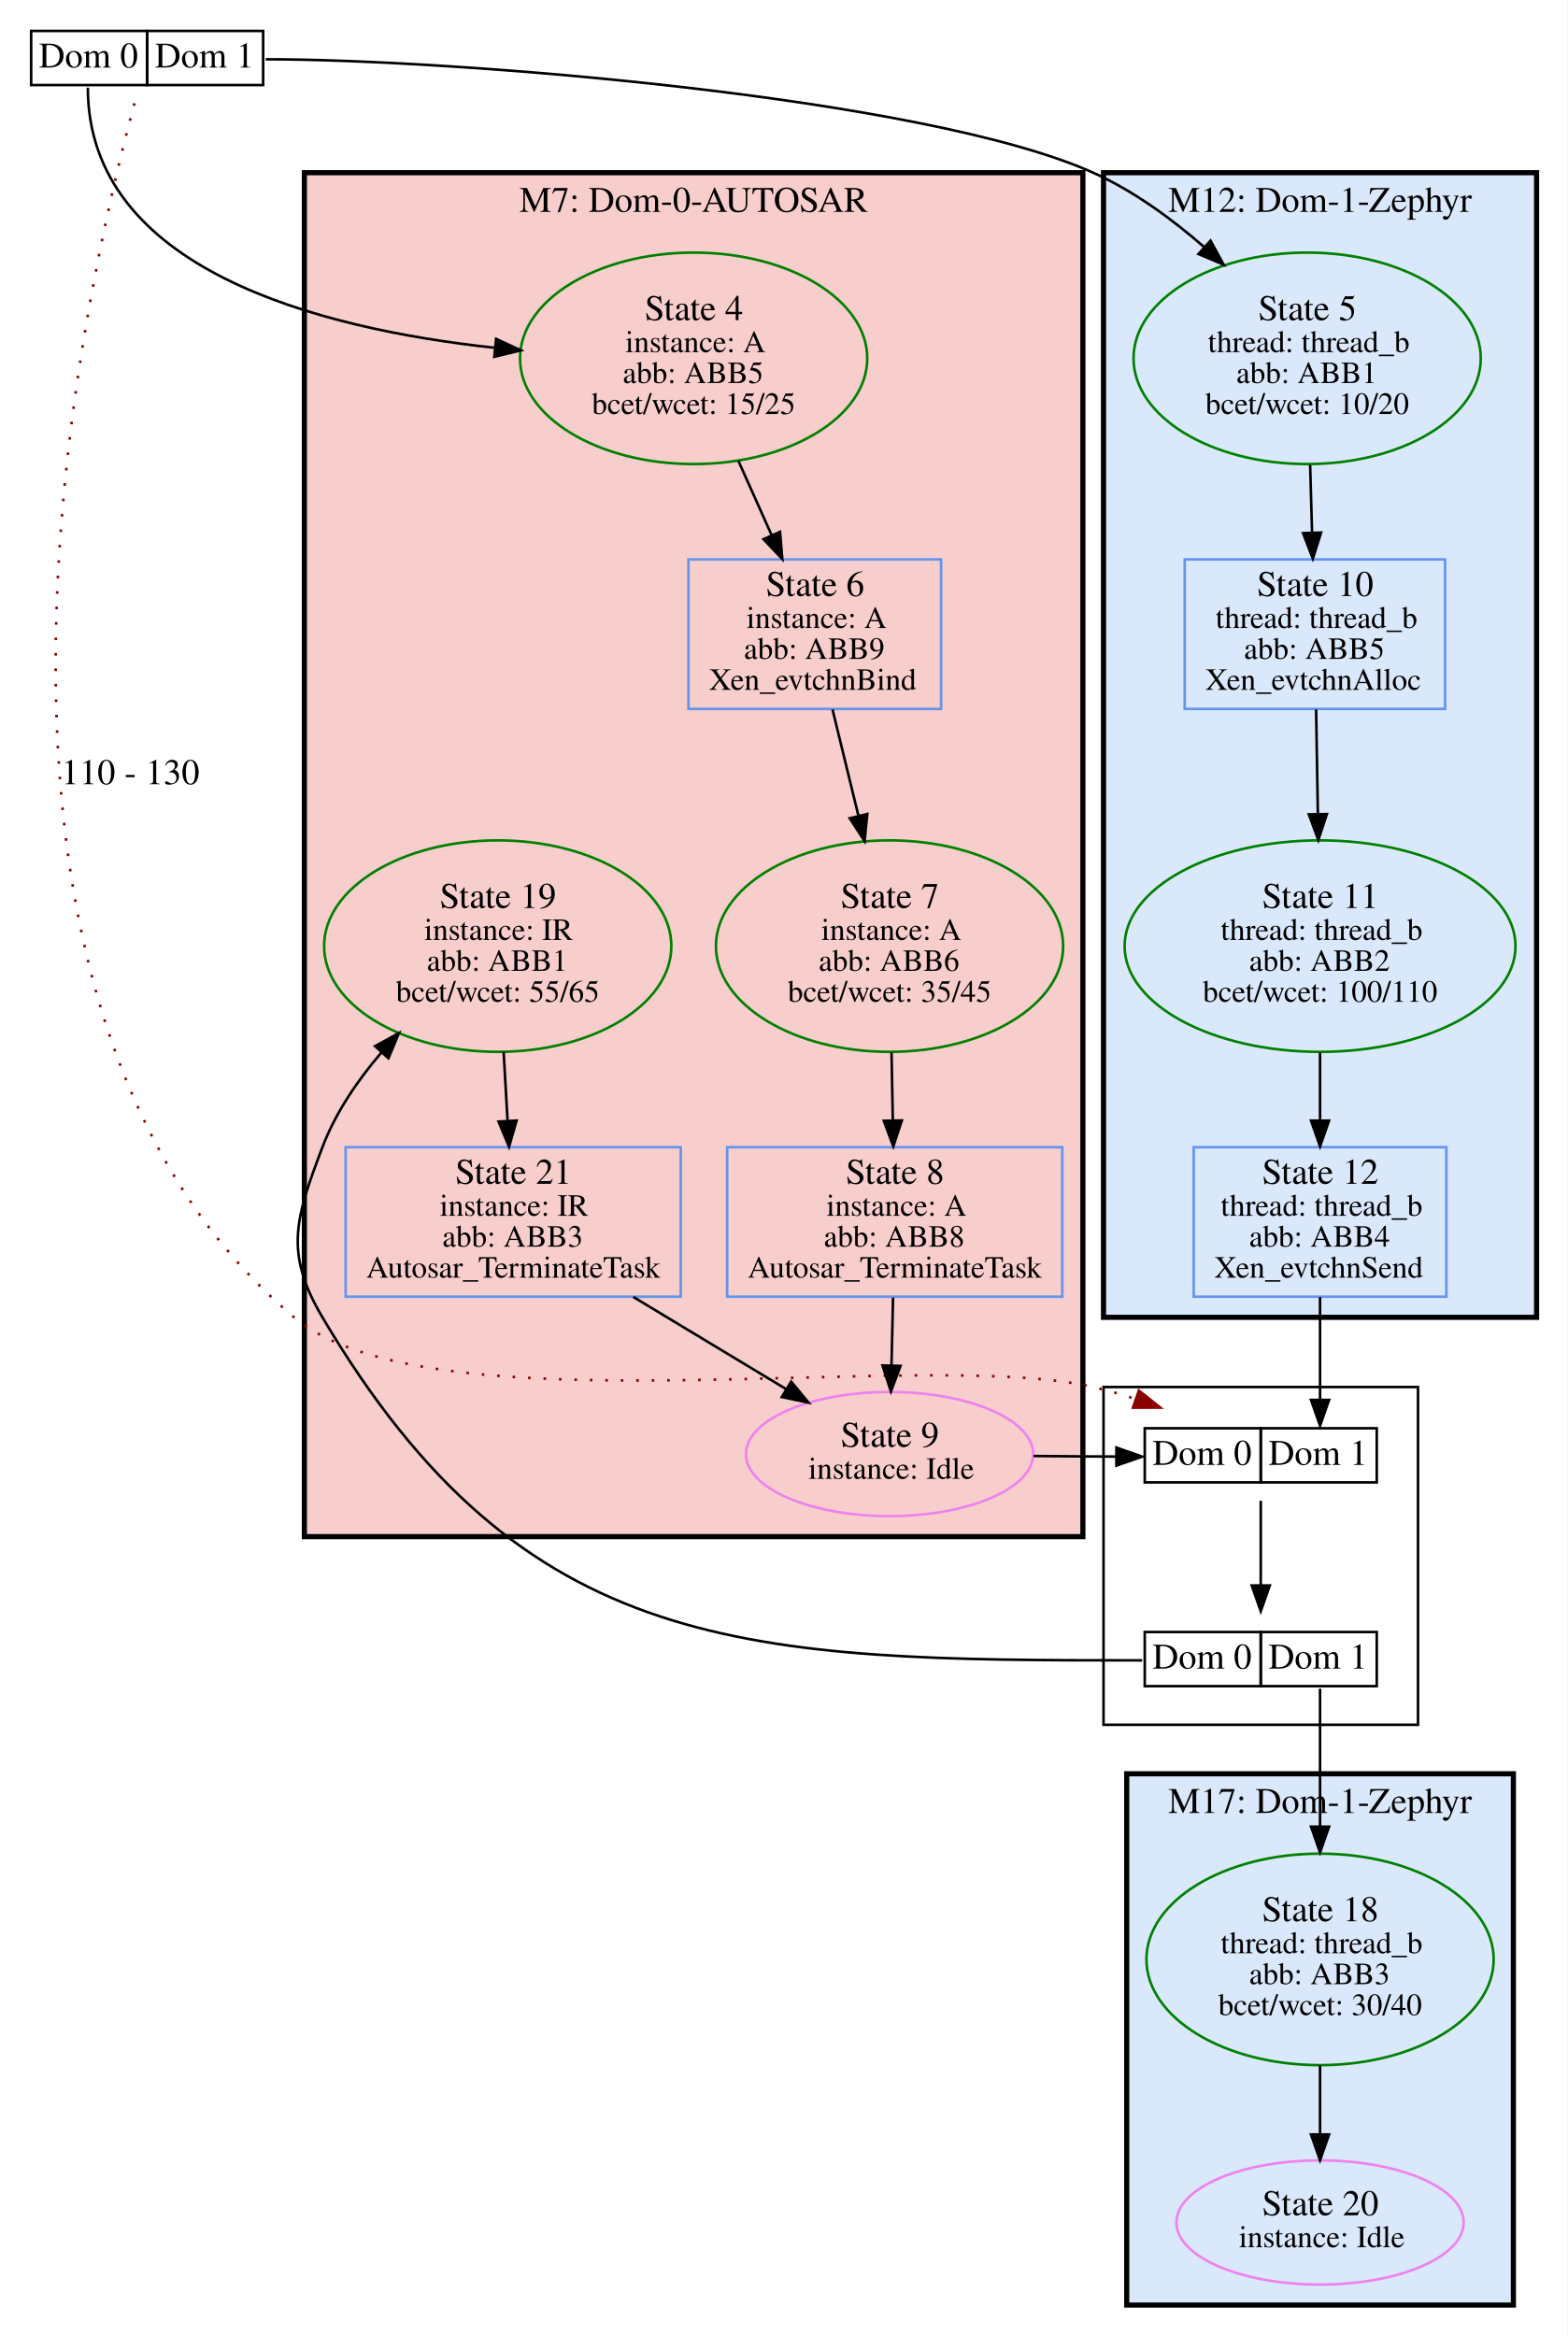
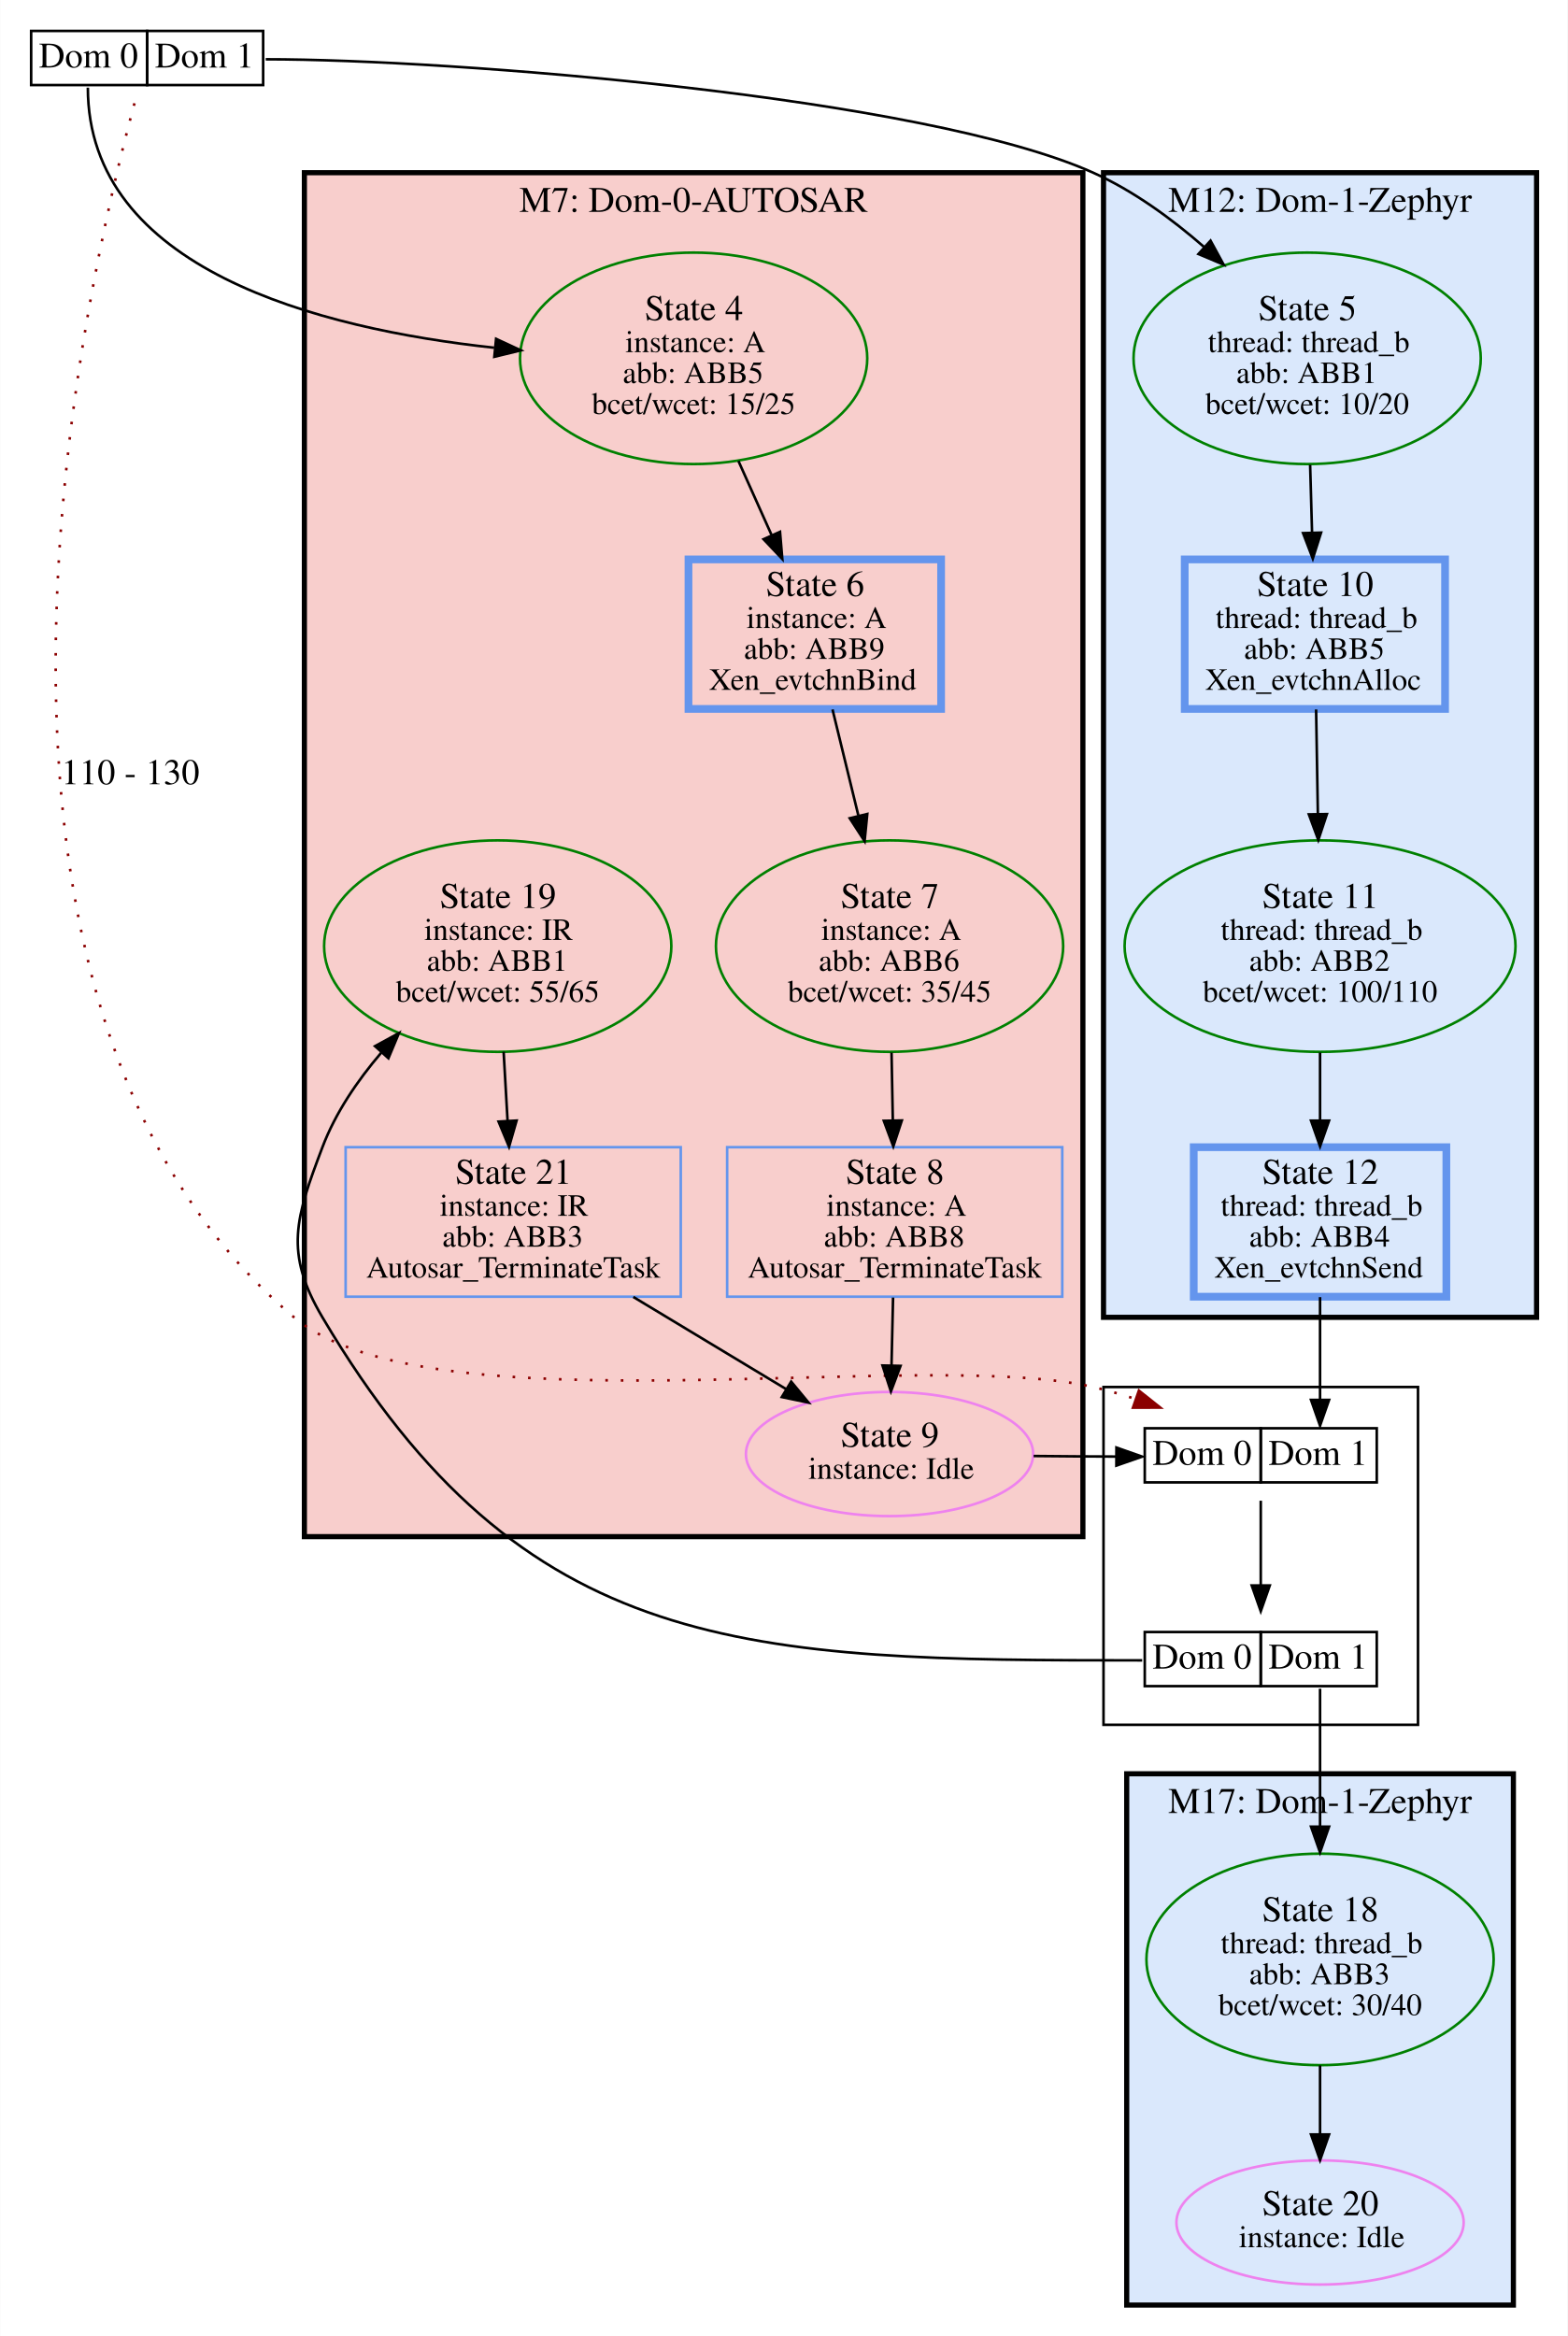
<svg xmlns="http://www.w3.org/2000/svg" xmlns:xlink="http://www.w3.org/1999/xlink" width="608pt" height="906pt" viewBox="0.00 0.00 608.00 906.24">
  <g id="graph0" class="graph" transform="scale(1 1) rotate(0) translate(4 902.24)">
    <polygon fill="white" stroke="transparent" points="-4,4 -4,-902.24 604,-902.24 604,4 -4,4" />
    <g id="clust1" class="cluster">
      <polygon fill="#f8cecc" stroke="black" stroke-width="2" points="114,-306.11 114,-835.24 416,-835.24 416,-306.11 114,-306.11" />
      <text text-anchor="middle" x="265" y="-820.04" font-family="Times,serif" font-size="14.00">M7: Dom-0-AUTOSAR</text>
    </g>
    <g id="clust2" class="cluster">
      <polygon fill="#dae8fc" stroke="black" stroke-width="2" points="424,-391.19 424,-835.24 592,-835.24 592,-391.19 424,-391.19" />
      <text text-anchor="middle" x="508" y="-820.04" font-family="Times,serif" font-size="14.00">M12: Dom-1-Zephyr</text>
    </g>
    <g id="clust3" class="cluster">
      <polygon fill="#dae8fc" stroke="black" stroke-width="2" points="433,-8 433,-214.11 583,-214.11 583,-8 433,-8" />
      <text text-anchor="middle" x="508" y="-198.91" font-family="Times,serif" font-size="14.00">M17: Dom-1-Zephyr</text>
    </g>
    <g id="clust4" class="cluster">
      <polygon fill="none" stroke="black" points="424,-233.11 424,-364.15 546,-364.15 546,-233.11 424,-233.11" />
    </g>
    <g id="node1" class="node">
      <g id="a_node1">
        <a xlink:title="1">
          <polygon fill="none" stroke="black" points="8,-869.24 8,-890.24 53,-890.24 53,-869.24 8,-869.24" />
          <text text-anchor="start" x="11" y="-876.04" font-family="Times,serif" font-size="14.00">Dom 0</text>
          <polygon fill="none" stroke="black" points="53,-869.24 53,-890.24 98,-890.24 98,-869.24 53,-869.24" />
          <text text-anchor="start" x="56" y="-876.04" font-family="Times,serif" font-size="14.00">Dom 1</text>
        </a>
      </g>
    </g>
    <g id="node2" class="node">
      <g id="a_node2">
        <a xlink:title="2">
          <ellipse fill="none" stroke="green" cx="265" cy="-763.23" rx="67.35" ry="41.02" />
          <text text-anchor="start" x="246" y="-778.03" font-family="Times,serif" font-size="14.00">State 4</text>
          <text text-anchor="start" x="238.5" y="-765.63" font-family="Times,serif" font-size="12.00">instance: A</text>
          <text text-anchor="start" x="237.5" y="-753.63" font-family="Times,serif" font-size="12.00">abb: ABB5</text>
          <text text-anchor="start" x="225.5" y="-741.63" font-family="Times,serif" font-size="12.00">bcet/wcet: 15/25</text>
        </a>
      </g>
    </g>
    <g id="edge1" class="edge">
      <path fill="none" stroke="black" d="M30,-868.24C30,-797.9 119.13,-774.75 187.61,-767.34" />
      <polygon fill="black" stroke="black" points="188.36,-770.78 197.97,-766.32 187.68,-763.82 188.36,-770.78" />
    </g>
    <g id="node9" class="node">
      <g id="a_node9">
        <a xlink:title="8">
          <ellipse fill="none" stroke="green" cx="503" cy="-763.23" rx="67.35" ry="41.02" />
          <text text-anchor="start" x="484" y="-778.03" font-family="Times,serif" font-size="14.00">State 5</text>
          <text text-anchor="start" x="464.5" y="-765.63" font-family="Times,serif" font-size="12.00">thread: thread_b</text>
          <text text-anchor="start" x="475.5" y="-753.63" font-family="Times,serif" font-size="12.00">abb: ABB1</text>
          <text text-anchor="start" x="463.5" y="-741.63" font-family="Times,serif" font-size="12.00">bcet/wcet: 10/20</text>
        </a>
      </g>
    </g>
    <g id="edge2" class="edge">
      <path fill="none" stroke="black" d="M99,-879.24C171,-879.24 354.32,-864.73 420,-835.24 435.47,-828.29 450.27,-817.53 462.96,-806.47" />
      <polygon fill="black" stroke="black" points="465.52,-808.88 470.59,-799.58 460.82,-803.69 465.52,-808.88" />
    </g>
    <g id="node15" class="node">
      <g id="a_node15">
        <a xlink:title="13">
          <polygon fill="none" stroke="black" points="440,-327.15 440,-348.15 485,-348.15 485,-327.15 440,-327.15" />
          <text text-anchor="start" x="443" y="-333.95" font-family="Times,serif" font-size="14.00">Dom 0</text>
          <polygon fill="none" stroke="black" points="485,-327.15 485,-348.15 530,-348.15 530,-327.15 485,-327.15" />
          <text text-anchor="start" x="488" y="-333.95" font-family="Times,serif" font-size="14.00">Dom 1</text>
        </a>
      </g>
    </g>
    <g id="edge3" class="edge">
      <path fill="none" stroke="darkred" stroke-dasharray="1,5" d="M48.09,-862.17C28.7,-790.66 -34.7,-513.37 110,-391.19 162.83,-346.58 352.62,-379.72 420,-364.15 425.37,-362.91 430.9,-361.31 436.35,-359.53" />
      <polygon fill="darkred" stroke="darkred" points="437.73,-362.76 446.03,-356.16 435.43,-356.15 437.73,-362.76" />
      <text text-anchor="middle" x="46.5" y="-598.02" font-family="Times,serif" font-size="14.00">110 - 130</text>
    </g>
    <g id="node3" class="node">
      <g id="a_node3">
        <a xlink:title="3">
-           <polygon fill="none" stroke="cornflowerblue" points="361,-685.22 263,-685.22 263,-627.22 361,-627.22 361,-685.22" />
+           <polygon fill="none" stroke="cornflowerblue" stroke-width="3" points="361,-685.22 263,-685.22 263,-627.22 361,-627.22 361,-685.22" />
          <text text-anchor="start" x="293" y="-671.02" font-family="Times,serif" font-size="14.00">State 6</text>
          <text text-anchor="start" x="285.5" y="-658.62" font-family="Times,serif" font-size="12.00">instance: A</text>
          <text text-anchor="start" x="284.5" y="-646.62" font-family="Times,serif" font-size="12.00">abb: ABB9</text>
          <text text-anchor="start" x="271" y="-634.62" font-family="Times,serif" font-size="12.00">Xen_evtchnBind</text>
        </a>
      </g>
    </g>
    <g id="edge4" class="edge">
      <path fill="none" stroke="black" d="M282.37,-723.42C286.56,-714.06 291.03,-704.06 295.2,-694.76" />
      <polygon fill="black" stroke="black" points="298.51,-695.92 299.4,-685.36 292.12,-693.06 298.51,-695.92" />
    </g>
    <g id="node4" class="node">
      <g id="a_node4">
        <a xlink:title="4">
          <ellipse fill="none" stroke="green" cx="341" cy="-535.2" rx="67.35" ry="41.02" />
          <text text-anchor="start" x="322" y="-550" font-family="Times,serif" font-size="14.00">State 7</text>
          <text text-anchor="start" x="314.5" y="-537.6" font-family="Times,serif" font-size="12.00">instance: A</text>
          <text text-anchor="start" x="313.5" y="-525.6" font-family="Times,serif" font-size="12.00">abb: ABB6</text>
          <text text-anchor="start" x="301.5" y="-513.6" font-family="Times,serif" font-size="12.00">bcet/wcet: 35/45</text>
        </a>
      </g>
    </g>
    <g id="edge5" class="edge">
      <path fill="none" stroke="black" d="M318.87,-627.01C321.86,-614.73 325.46,-599.97 328.88,-585.94" />
      <polygon fill="black" stroke="black" points="332.36,-586.46 331.32,-575.91 325.56,-584.8 332.36,-586.46" />
    </g>
    <g id="node5" class="node">
      <g id="a_node5">
        <a xlink:title="5">
          <polygon fill="none" stroke="cornflowerblue" points="408,-457.19 278,-457.19 278,-399.19 408,-399.19 408,-457.19" />
          <text text-anchor="start" x="324" y="-442.99" font-family="Times,serif" font-size="14.00">State 8</text>
          <text text-anchor="start" x="316.5" y="-430.59" font-family="Times,serif" font-size="12.00">instance: A</text>
          <text text-anchor="start" x="315.5" y="-418.59" font-family="Times,serif" font-size="12.00">abb: ABB8</text>
          <text text-anchor="start" x="286" y="-406.59" font-family="Times,serif" font-size="12.00">Autosar_TerminateTask</text>
        </a>
      </g>
    </g>
    <g id="edge6" class="edge">
      <path fill="none" stroke="black" d="M341.77,-493.9C341.93,-485.27 342.11,-476.17 342.27,-467.6" />
      <polygon fill="black" stroke="black" points="345.77,-467.56 342.46,-457.5 338.77,-467.43 345.77,-467.56" />
    </g>
    <g id="node6" class="node">
      <g id="a_node6">
        <a xlink:title="6">
          <ellipse fill="none" stroke="violet" cx="341" cy="-338.15" rx="55.72" ry="24.08" />
          <text text-anchor="start" x="322" y="-340.95" font-family="Times,serif" font-size="14.00">State 9</text>
          <text text-anchor="start" x="309.5" y="-328.55" font-family="Times,serif" font-size="12.00">instance: Idle</text>
        </a>
      </g>
    </g>
    <g id="edge7" class="edge">
      <path fill="none" stroke="black" d="M342.36,-398.85C342.17,-390.49 341.96,-381.26 341.76,-372.6" />
      <polygon fill="black" stroke="black" points="345.26,-372.35 341.53,-362.43 338.26,-372.51 345.26,-372.35" />
    </g>
    <g id="edge8" class="edge">
      <path fill="none" stroke="black" d="M396.89,-337.39C407.31,-337.28 418.29,-337.2 428.93,-337.17" />
      <polygon fill="black" stroke="black" points="429.01,-340.67 439,-337.15 428.99,-333.67 429.01,-340.67" />
    </g>
    <g id="node7" class="node">
      <g id="a_node7">
        <a xlink:title="18">
          <ellipse fill="none" stroke="green" cx="189" cy="-535.2" rx="67.35" ry="41.02" />
          <text text-anchor="start" x="166.5" y="-550" font-family="Times,serif" font-size="14.00">State 19</text>
          <text text-anchor="start" x="160.5" y="-537.6" font-family="Times,serif" font-size="12.00">instance: IR</text>
          <text text-anchor="start" x="161.5" y="-525.6" font-family="Times,serif" font-size="12.00">abb: ABB1</text>
          <text text-anchor="start" x="149.5" y="-513.6" font-family="Times,serif" font-size="12.00">bcet/wcet: 55/65</text>
        </a>
      </g>
    </g>
    <g id="node8" class="node">
      <g id="a_node8">
        <a xlink:title="19">
          <polygon fill="none" stroke="cornflowerblue" points="260,-457.19 130,-457.19 130,-399.19 260,-399.19 260,-457.19" />
          <text text-anchor="start" x="172.5" y="-442.99" font-family="Times,serif" font-size="14.00">State 21</text>
          <text text-anchor="start" x="166.5" y="-430.59" font-family="Times,serif" font-size="12.00">instance: IR</text>
          <text text-anchor="start" x="167.5" y="-418.59" font-family="Times,serif" font-size="12.00">abb: ABB3</text>
          <text text-anchor="start" x="138" y="-406.59" font-family="Times,serif" font-size="12.00">Autosar_TerminateTask</text>
        </a>
      </g>
    </g>
    <g id="edge17" class="edge">
      <path fill="none" stroke="black" d="M191.29,-494.2C191.78,-485.47 192.31,-476.24 192.81,-467.57" />
      <polygon fill="black" stroke="black" points="196.32,-467.52 193.39,-457.34 189.33,-467.12 196.32,-467.52" />
    </g>
    <g id="edge18" class="edge">
      <path fill="none" stroke="black" d="M241.6,-399.09C260.67,-387.59 282.53,-374.41 300.88,-363.34" />
      <polygon fill="black" stroke="black" points="302.83,-366.26 309.58,-358.09 299.21,-360.26 302.83,-366.26" />
    </g>
    <g id="node10" class="node">
      <g id="a_node10">
        <a xlink:title="9">
-           <polygon fill="none" stroke="cornflowerblue" points="556.5,-685.22 455.5,-685.22 455.5,-627.22 556.5,-627.22 556.5,-685.22" />
+           <polygon fill="none" stroke="cornflowerblue" stroke-width="3" points="556.5,-685.22 455.5,-685.22 455.5,-627.22 556.5,-627.22 556.5,-685.22" />
          <text text-anchor="start" x="483.5" y="-671.02" font-family="Times,serif" font-size="14.00">State 10</text>
          <text text-anchor="start" x="467.5" y="-658.62" font-family="Times,serif" font-size="12.00">thread: thread_b</text>
          <text text-anchor="start" x="478.5" y="-646.62" font-family="Times,serif" font-size="12.00">abb: ABB5</text>
          <text text-anchor="start" x="463.5" y="-634.62" font-family="Times,serif" font-size="12.00">Xen_evtchnAlloc</text>
        </a>
      </g>
    </g>
    <g id="edge9" class="edge">
      <path fill="none" stroke="black" d="M504.15,-721.93C504.4,-713.29 504.66,-704.19 504.9,-695.63" />
      <polygon fill="black" stroke="black" points="508.4,-695.62 505.19,-685.52 501.41,-695.42 508.4,-695.62" />
    </g>
    <g id="node11" class="node">
      <g id="a_node11">
        <a xlink:title="10">
          <ellipse fill="none" stroke="green" cx="508" cy="-535.2" rx="75.82" ry="41.02" />
          <text text-anchor="start" x="485.5" y="-550" font-family="Times,serif" font-size="14.00">State 11</text>
          <text text-anchor="start" x="469.5" y="-537.6" font-family="Times,serif" font-size="12.00">thread: thread_b</text>
          <text text-anchor="start" x="480.5" y="-525.6" font-family="Times,serif" font-size="12.00">abb: ABB2</text>
          <text text-anchor="start" x="462.5" y="-513.6" font-family="Times,serif" font-size="12.00">bcet/wcet: 100/110</text>
        </a>
      </g>
    </g>
    <g id="edge10" class="edge">
      <path fill="none" stroke="black" d="M506.47,-627.01C506.68,-614.96 506.92,-600.52 507.15,-586.73" />
      <polygon fill="black" stroke="black" points="510.66,-586.42 507.33,-576.37 503.66,-586.31 510.66,-586.42" />
    </g>
    <g id="node12" class="node">
      <g id="a_node12">
        <a xlink:title="11">
-           <polygon fill="none" stroke="cornflowerblue" points="557,-457.19 459,-457.19 459,-399.19 557,-399.19 557,-457.19" />
+           <polygon fill="none" stroke="cornflowerblue" stroke-width="3" points="557,-457.19 459,-457.19 459,-399.19 557,-399.19 557,-457.19" />
          <text text-anchor="start" x="485.5" y="-442.99" font-family="Times,serif" font-size="14.00">State 12</text>
          <text text-anchor="start" x="469.5" y="-430.59" font-family="Times,serif" font-size="12.00">thread: thread_b</text>
          <text text-anchor="start" x="480.5" y="-418.59" font-family="Times,serif" font-size="12.00">abb: ABB4</text>
          <text text-anchor="start" x="467" y="-406.59" font-family="Times,serif" font-size="12.00">Xen_evtchnSend</text>
        </a>
      </g>
    </g>
    <g id="edge11" class="edge">
      <path fill="none" stroke="black" d="M508,-493.9C508,-485.27 508,-476.17 508,-467.6" />
      <polygon fill="black" stroke="black" points="511.5,-467.5 508,-457.5 504.5,-467.5 511.5,-467.5" />
    </g>
    <g id="edge12" class="edge">
      <path fill="none" stroke="black" d="M508,-399.02C508,-387.19 508,-373.04 508,-359.42" />
      <polygon fill="black" stroke="black" points="511.5,-359.15 508,-349.15 504.5,-359.15 511.5,-359.15" />
    </g>
    <g id="node13" class="node">
      <g id="a_node13">
        <a xlink:title="16">
          <ellipse fill="none" stroke="violet" cx="508" cy="-40.04" rx="55.72" ry="24.08" />
          <text text-anchor="start" x="485.5" y="-42.84" font-family="Times,serif" font-size="14.00">State 20</text>
          <text text-anchor="start" x="476.5" y="-30.44" font-family="Times,serif" font-size="12.00">instance: Idle</text>
        </a>
      </g>
    </g>
    <g id="node14" class="node">
      <g id="a_node14">
        <a xlink:title="15">
          <ellipse fill="none" stroke="green" cx="508" cy="-142.1" rx="67.35" ry="41.02" />
          <text text-anchor="start" x="485.5" y="-156.9" font-family="Times,serif" font-size="14.00">State 18</text>
          <text text-anchor="start" x="469.5" y="-144.5" font-family="Times,serif" font-size="12.00">thread: thread_b</text>
          <text text-anchor="start" x="480.5" y="-132.5" font-family="Times,serif" font-size="12.00">abb: ABB3</text>
          <text text-anchor="start" x="468.5" y="-120.5" font-family="Times,serif" font-size="12.00">bcet/wcet: 30/40</text>
        </a>
      </g>
    </g>
    <g id="edge16" class="edge">
      <path fill="none" stroke="black" d="M508,-100.98C508,-92.09 508,-82.76 508,-74.19" />
      <polygon fill="black" stroke="black" points="511.5,-74.18 508,-64.18 504.5,-74.18 511.5,-74.18" />
    </g>
    <g id="node16" class="node">
      <g id="a_node16">
        <a xlink:title="14">
          <polygon fill="none" stroke="black" points="440,-248.11 440,-269.11 485,-269.11 485,-248.11 440,-248.11" />
          <text text-anchor="start" x="443" y="-254.91" font-family="Times,serif" font-size="14.00">Dom 0</text>
          <polygon fill="none" stroke="black" points="485,-248.11 485,-269.11 530,-269.11 530,-248.11 485,-248.11" />
          <text text-anchor="start" x="488" y="-254.91" font-family="Times,serif" font-size="14.00">Dom 1</text>
        </a>
      </g>
    </g>
    <g id="edge13" class="edge">
      <path fill="none" stroke="black" d="M485,-320.05C485,-310.48 485,-298.31 485,-287.45" />
      <polygon fill="black" stroke="black" points="488.5,-287.16 485,-277.16 481.5,-287.16 488.5,-287.16" />
    </g>
    <g id="edge15" class="edge">
      <path fill="none" stroke="black" d="M439,-258.11C285.79,-258.11 199.03,-259.34 121,-391.19 106.06,-416.43 110.62,-429.76 121,-457.19 126.03,-470.48 134.51,-482.96 143.81,-493.84" />
      <polygon fill="black" stroke="black" points="141.4,-496.39 150.69,-501.47 146.6,-491.7 141.4,-496.39" />
    </g>
    <g id="edge14" class="edge">
      <path fill="none" stroke="black" d="M508,-247.11C508,-229.76 508,-210.79 508,-193.85" />
      <polygon fill="black" stroke="black" points="511.5,-193.6 508,-183.6 504.5,-193.6 511.5,-193.6" />
    </g>
  </g>
</svg>
